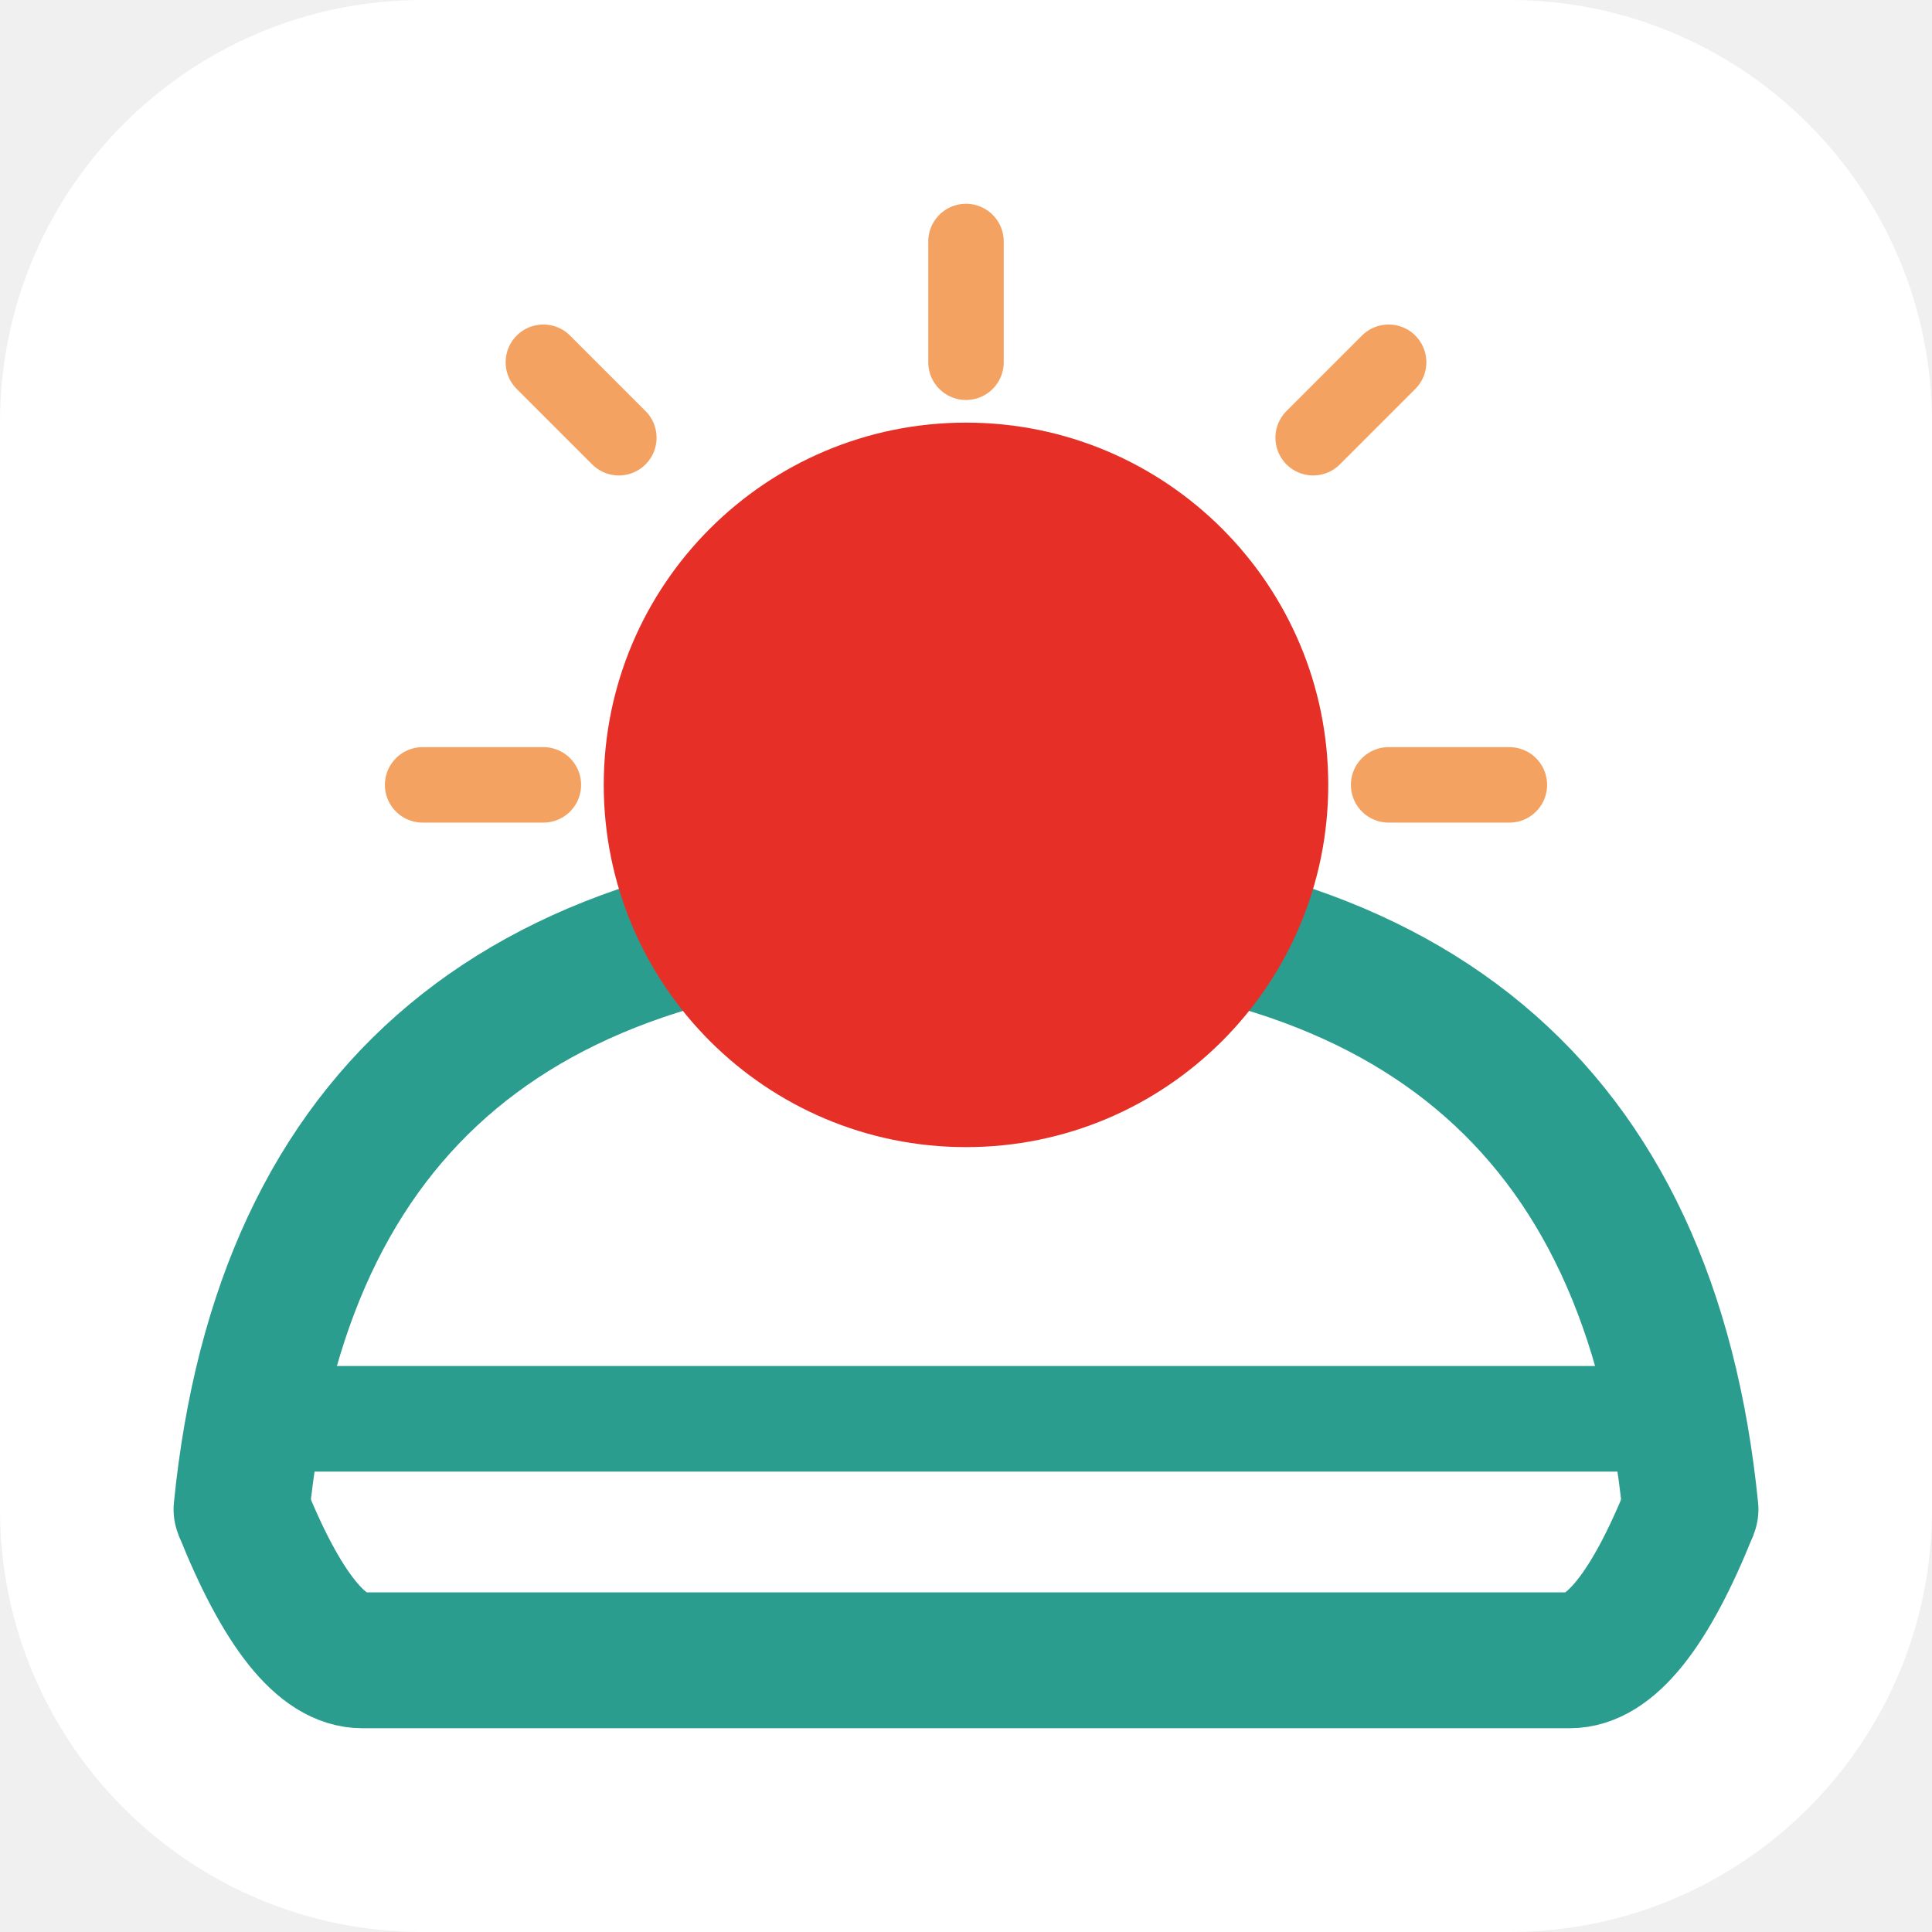
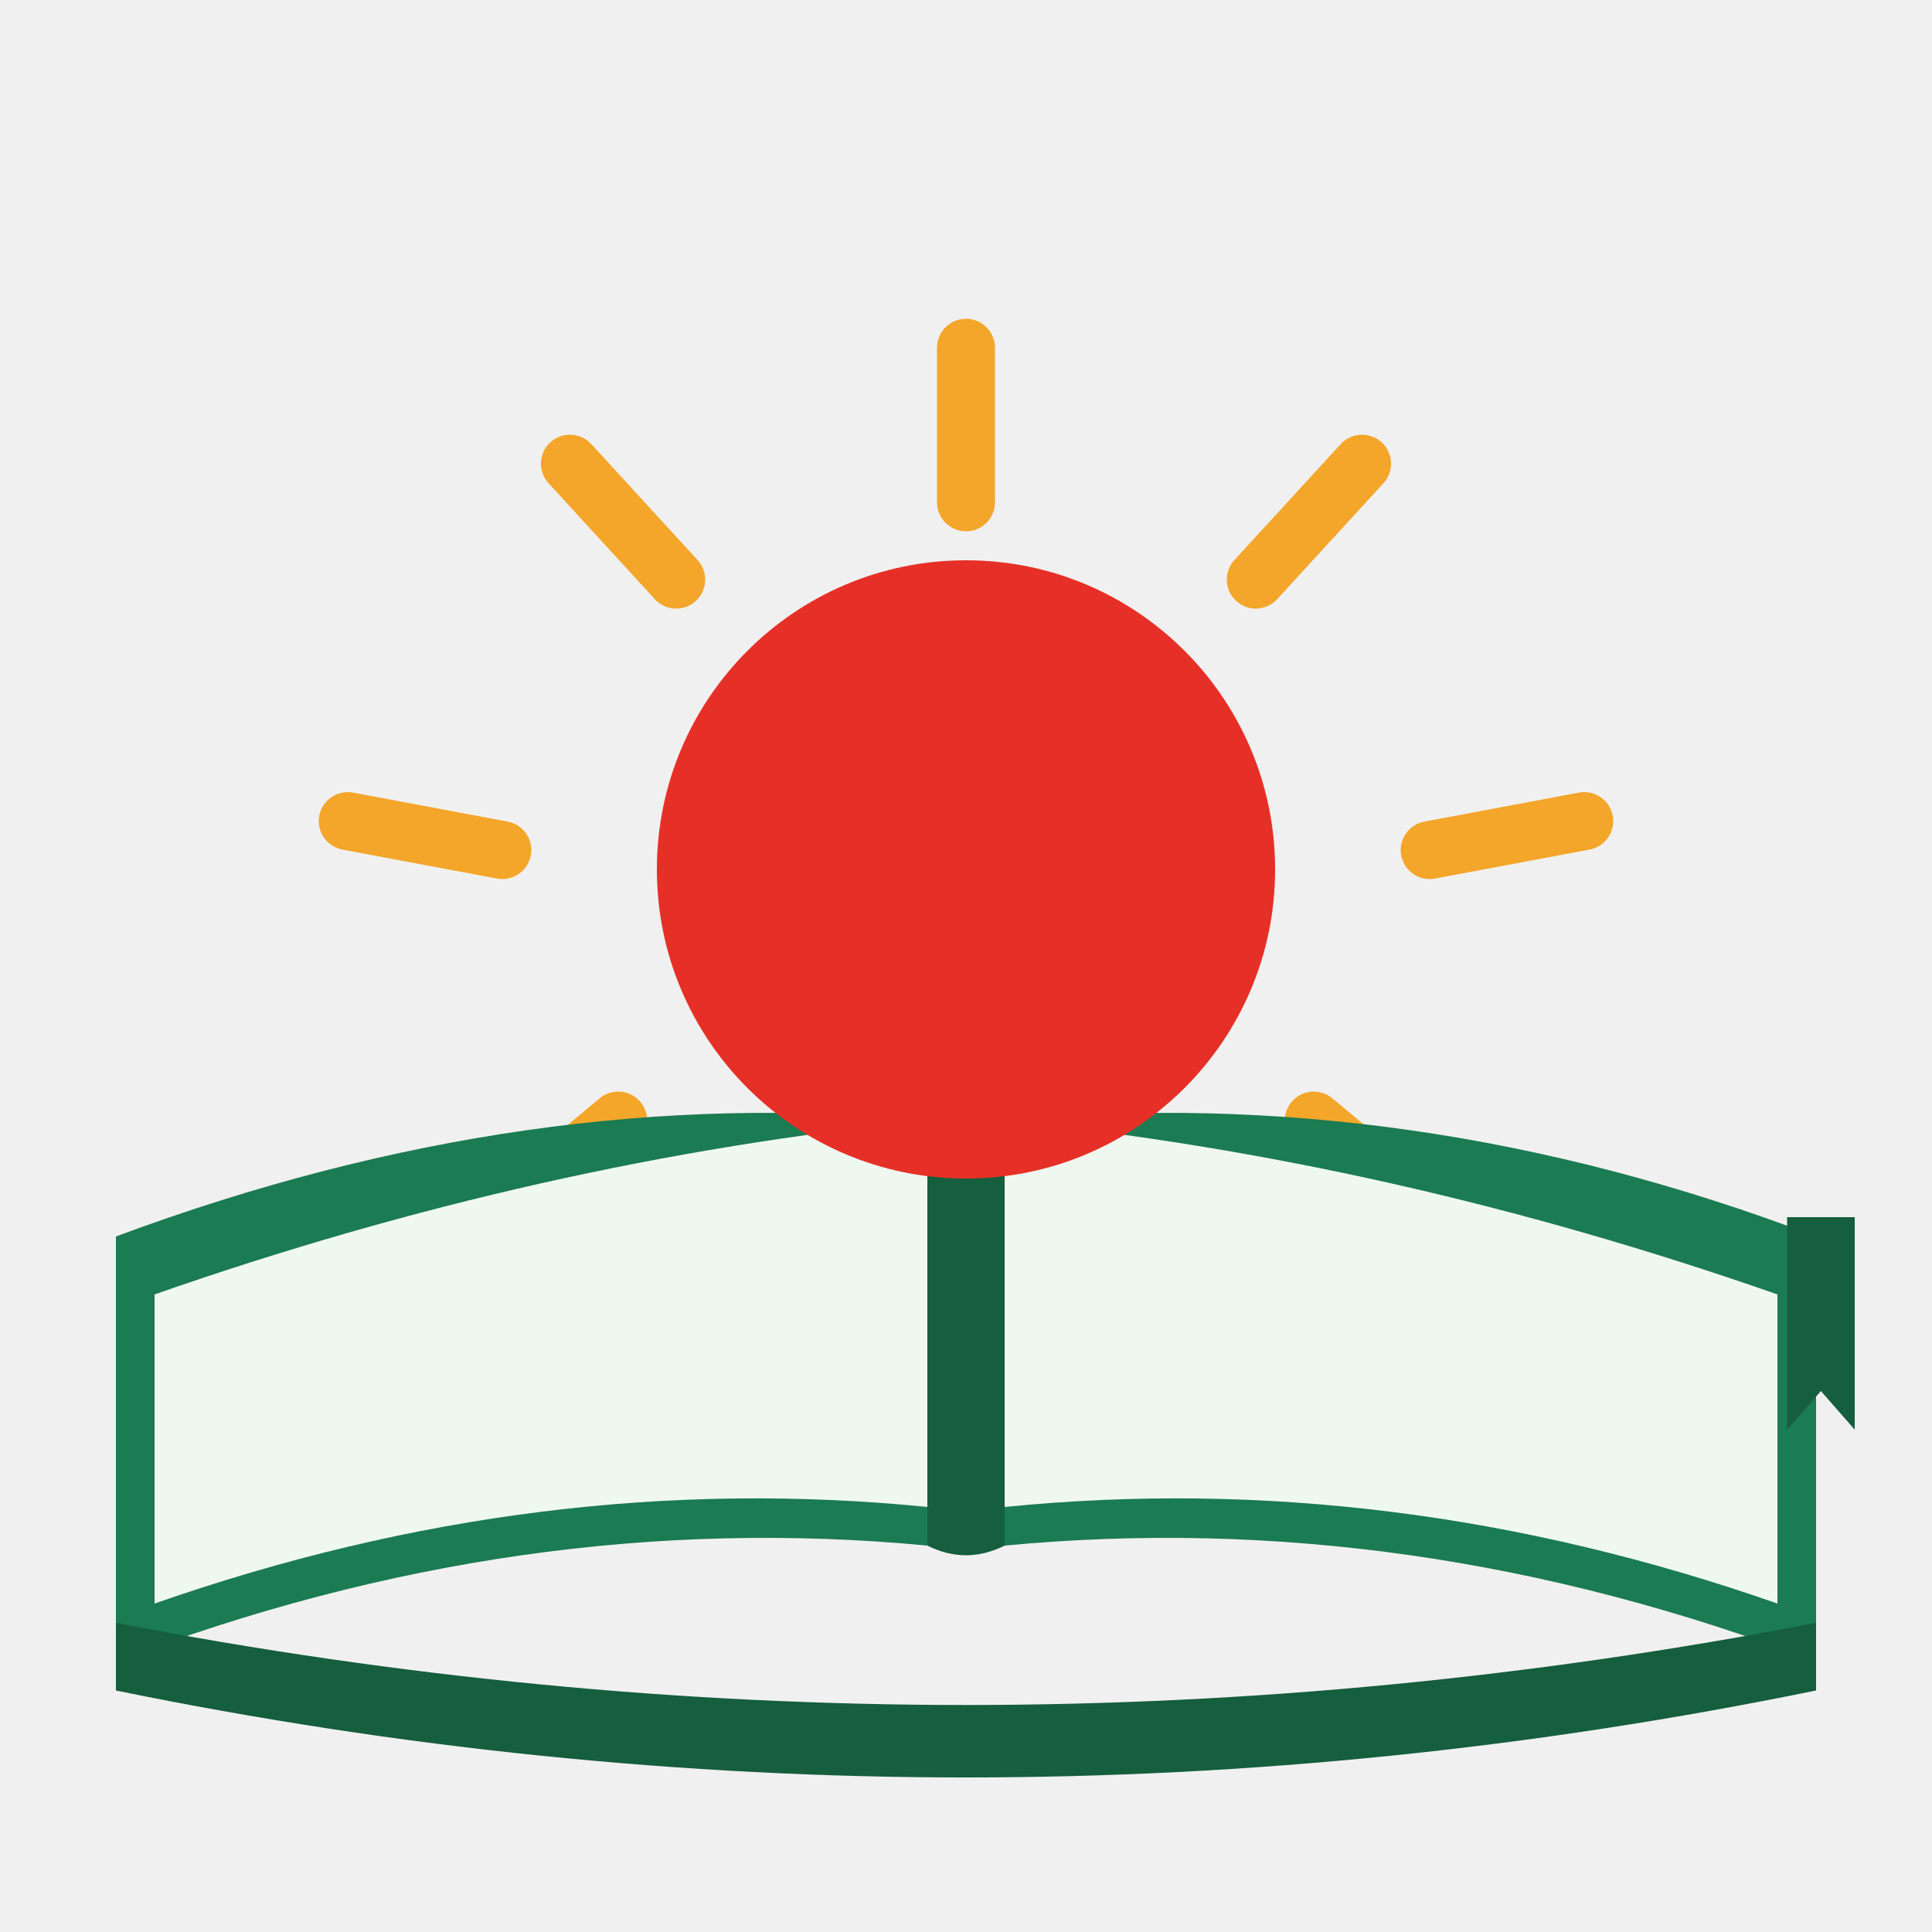
- <svg xmlns="http://www.w3.org/2000/svg" viewBox="0 0 64 64" fill="none">
-   <rect width="64" height="64" rx="14" fill="#ffffff" />
-   <path d="M8 50 Q10 30 32 30 Q54 30 56 50" stroke="#2a9d8f" stroke-width="4.5" fill="none" stroke-linecap="round" />
-   <path d="M8 50 Q10 55 12 55 L52 55 Q54 55 56 50" stroke="#2a9d8f" stroke-width="4.5" fill="none" />
-   <line x1="8" y1="47" x2="56" y2="47" stroke="#2a9d8f" stroke-width="3.5" stroke-linecap="round" />
-   <circle cx="32" cy="26" r="12" fill="#E63027" />
-   <line x1="32" y1="8" x2="32" y2="12" stroke="#f4a261" stroke-width="2.5" stroke-linecap="round" />
-   <line x1="46" y1="12" x2="43.5" y2="14.5" stroke="#f4a261" stroke-width="2.5" stroke-linecap="round" />
-   <line x1="50" y1="26" x2="46" y2="26" stroke="#f4a261" stroke-width="2.5" stroke-linecap="round" />
-   <line x1="18" y1="26" x2="14" y2="26" stroke="#f4a261" stroke-width="2.5" stroke-linecap="round" />
-   <line x1="18" y1="12" x2="20.5" y2="14.5" stroke="#f4a261" stroke-width="2.5" stroke-linecap="round" />
+ <svg xmlns="http://www.w3.org/2000/svg" viewBox="0 0 200 200">
+   <g stroke="#F4A62A" stroke-width="6" stroke-linecap="round">
+     <line x1="100" y1="52" x2="100" y2="36" />
+     <line x1="130" y1="60" x2="141" y2="48" />
+     <line x1="148" y1="88" x2="164" y2="85" />
+     <line x1="136" y1="116" x2="148" y2="126" />
+     <line x1="70" y1="60" x2="59" y2="48" />
+     <line x1="52" y1="88" x2="36" y2="85" />
+     <line x1="64" y1="116" x2="52" y2="126" />
+   </g>
+   <path d="M12 172 L12 128 Q55 112 96 116 L96 160 Q54 156 12 172Z" fill="#1B7B52" />
+   <path d="M104 116 Q146 112 188 128 L188 172 Q146 156 104 160Z" fill="#1B7B52" />
+   <path d="M96 116 Q56 120 16 134 L16 166 Q56 152 96 156Z" fill="#EFF8EF" />
+   <path d="M104 116 L104 156 Q144 152 184 166 L184 134 Q144 120 104 116Z" fill="#EFF8EF" />
+   <path d="M96 116 Q100 114 104 116 L104 160 Q100 162 96 160Z" fill="#155E3E" />
+   <path d="M12 168 Q100 185 188 168 L188 175 Q100 193 12 175Z" fill="#155E3E" />
+   <path d="M185 126 L192 126 L192 148 L188.5 144 L185 148Z" fill="#155E3E" />
+   <circle cx="100" cy="90" r="32" fill="#E63027" />
</svg>
